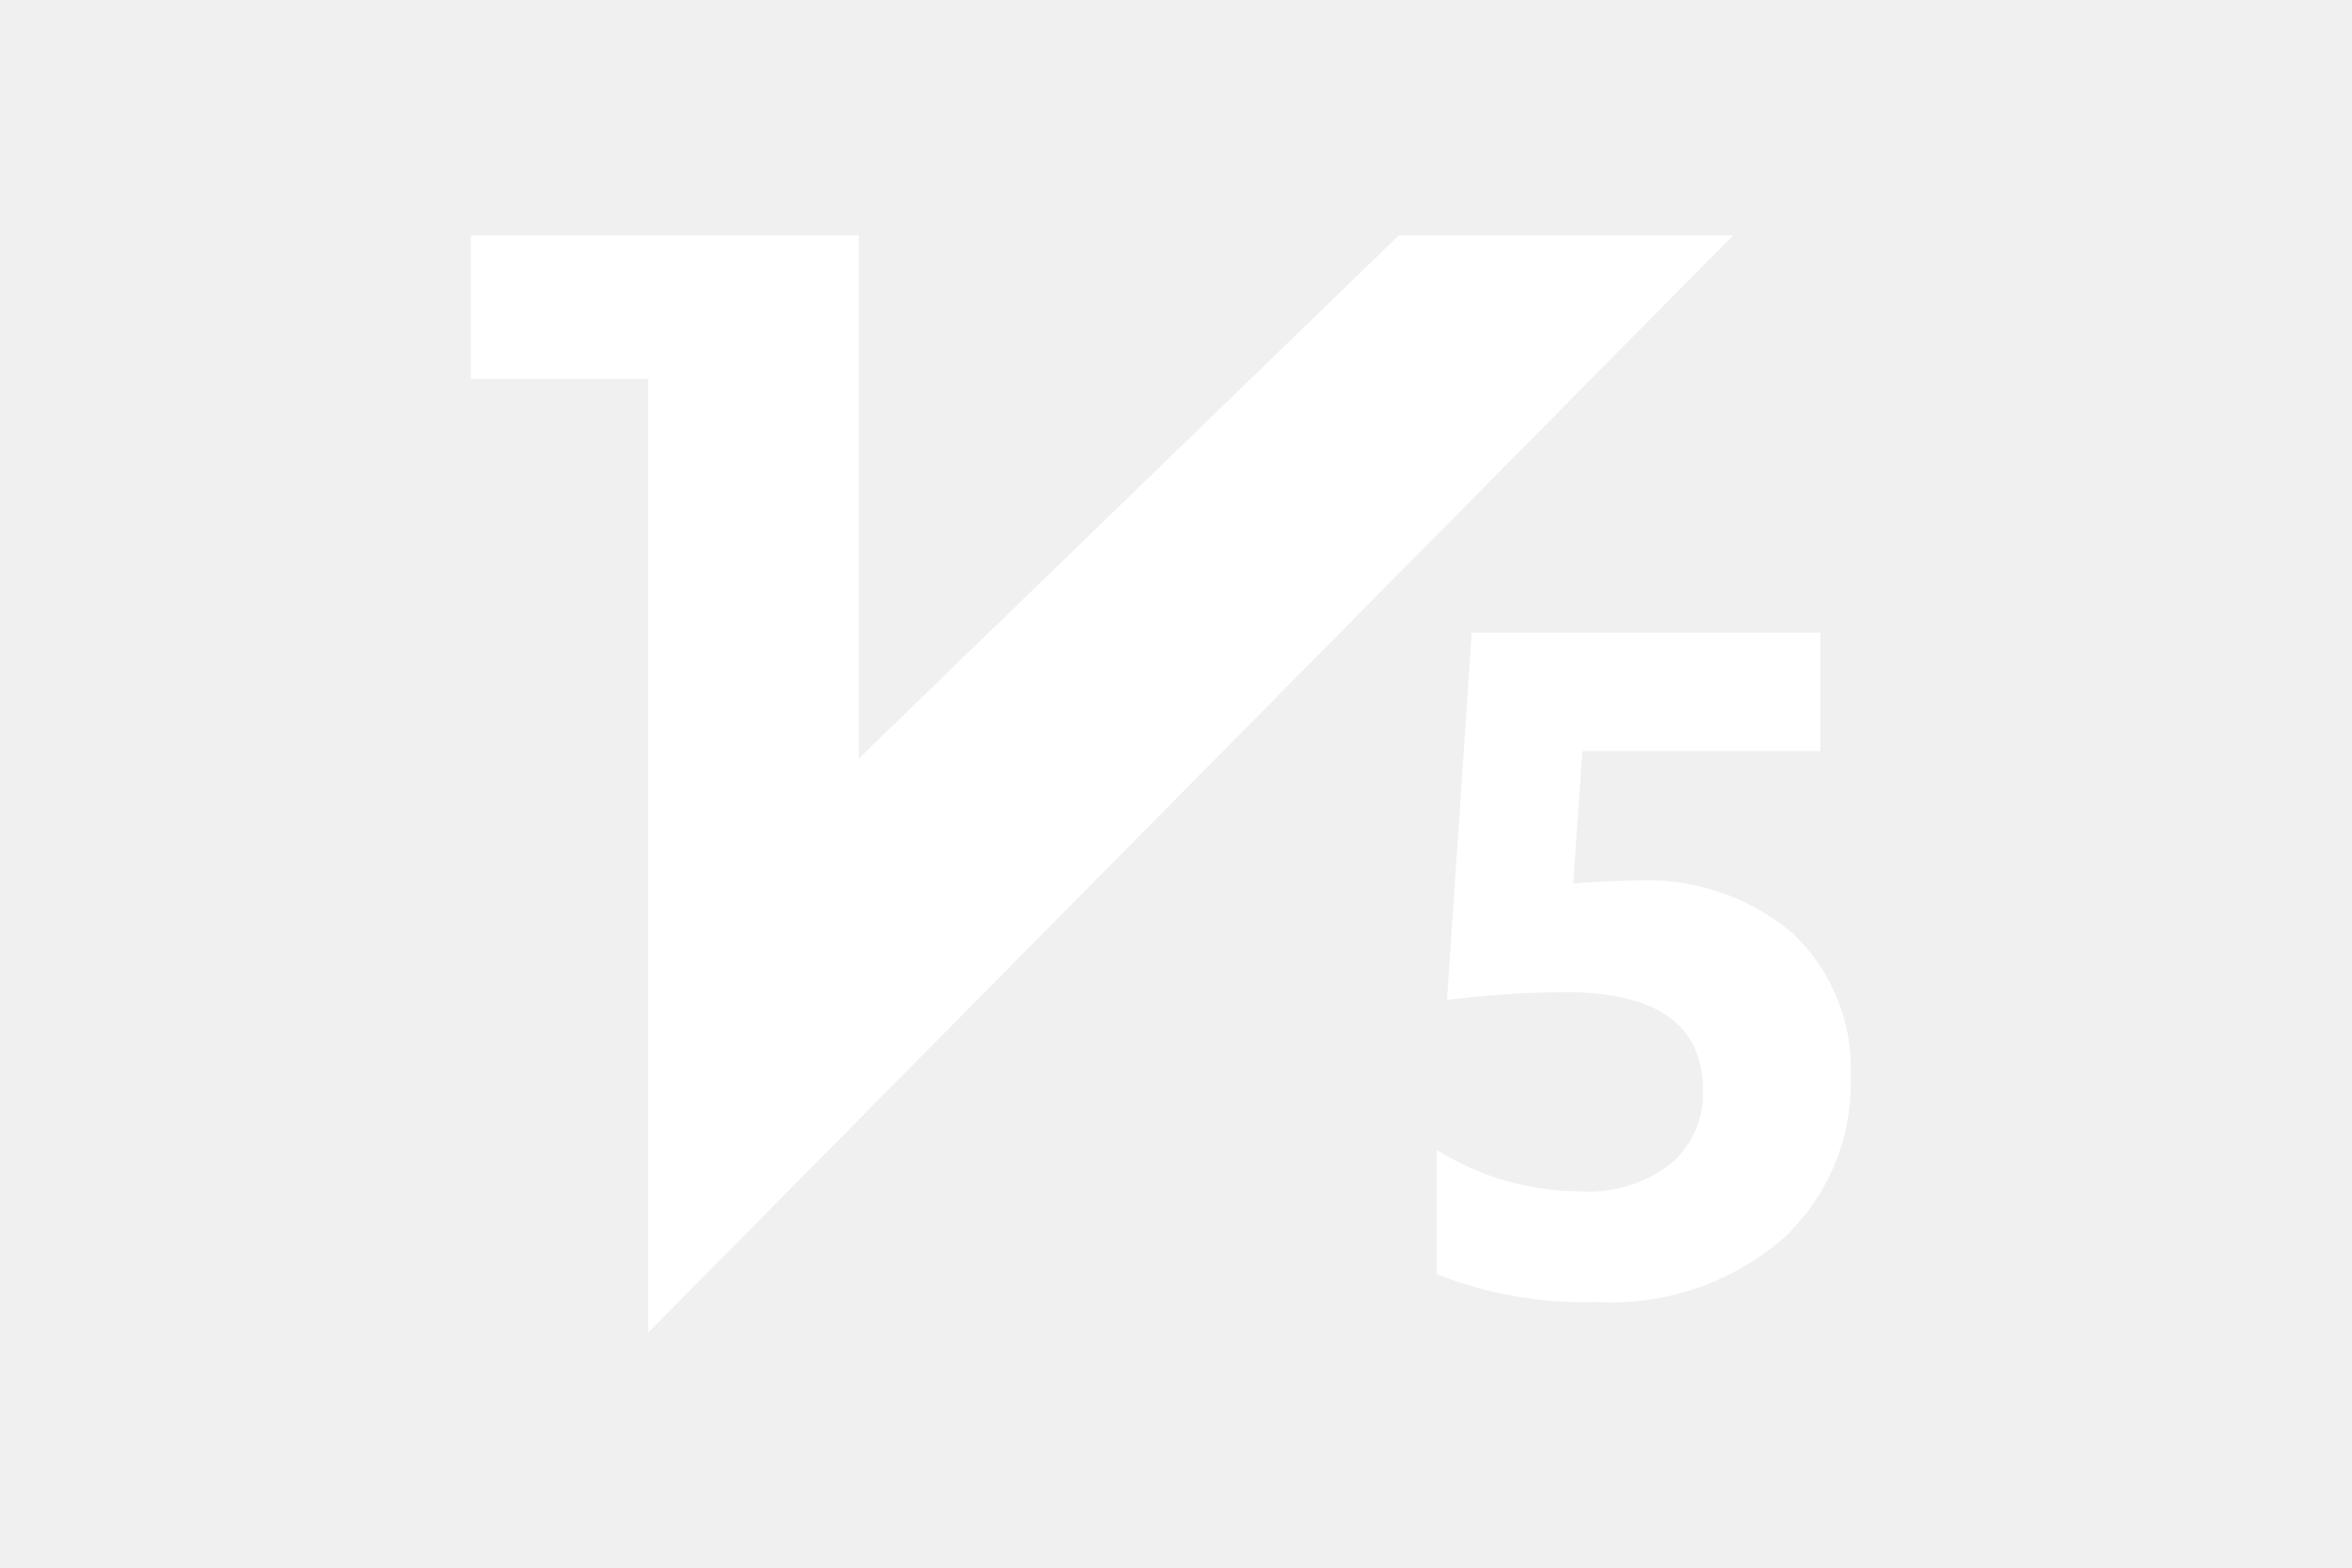
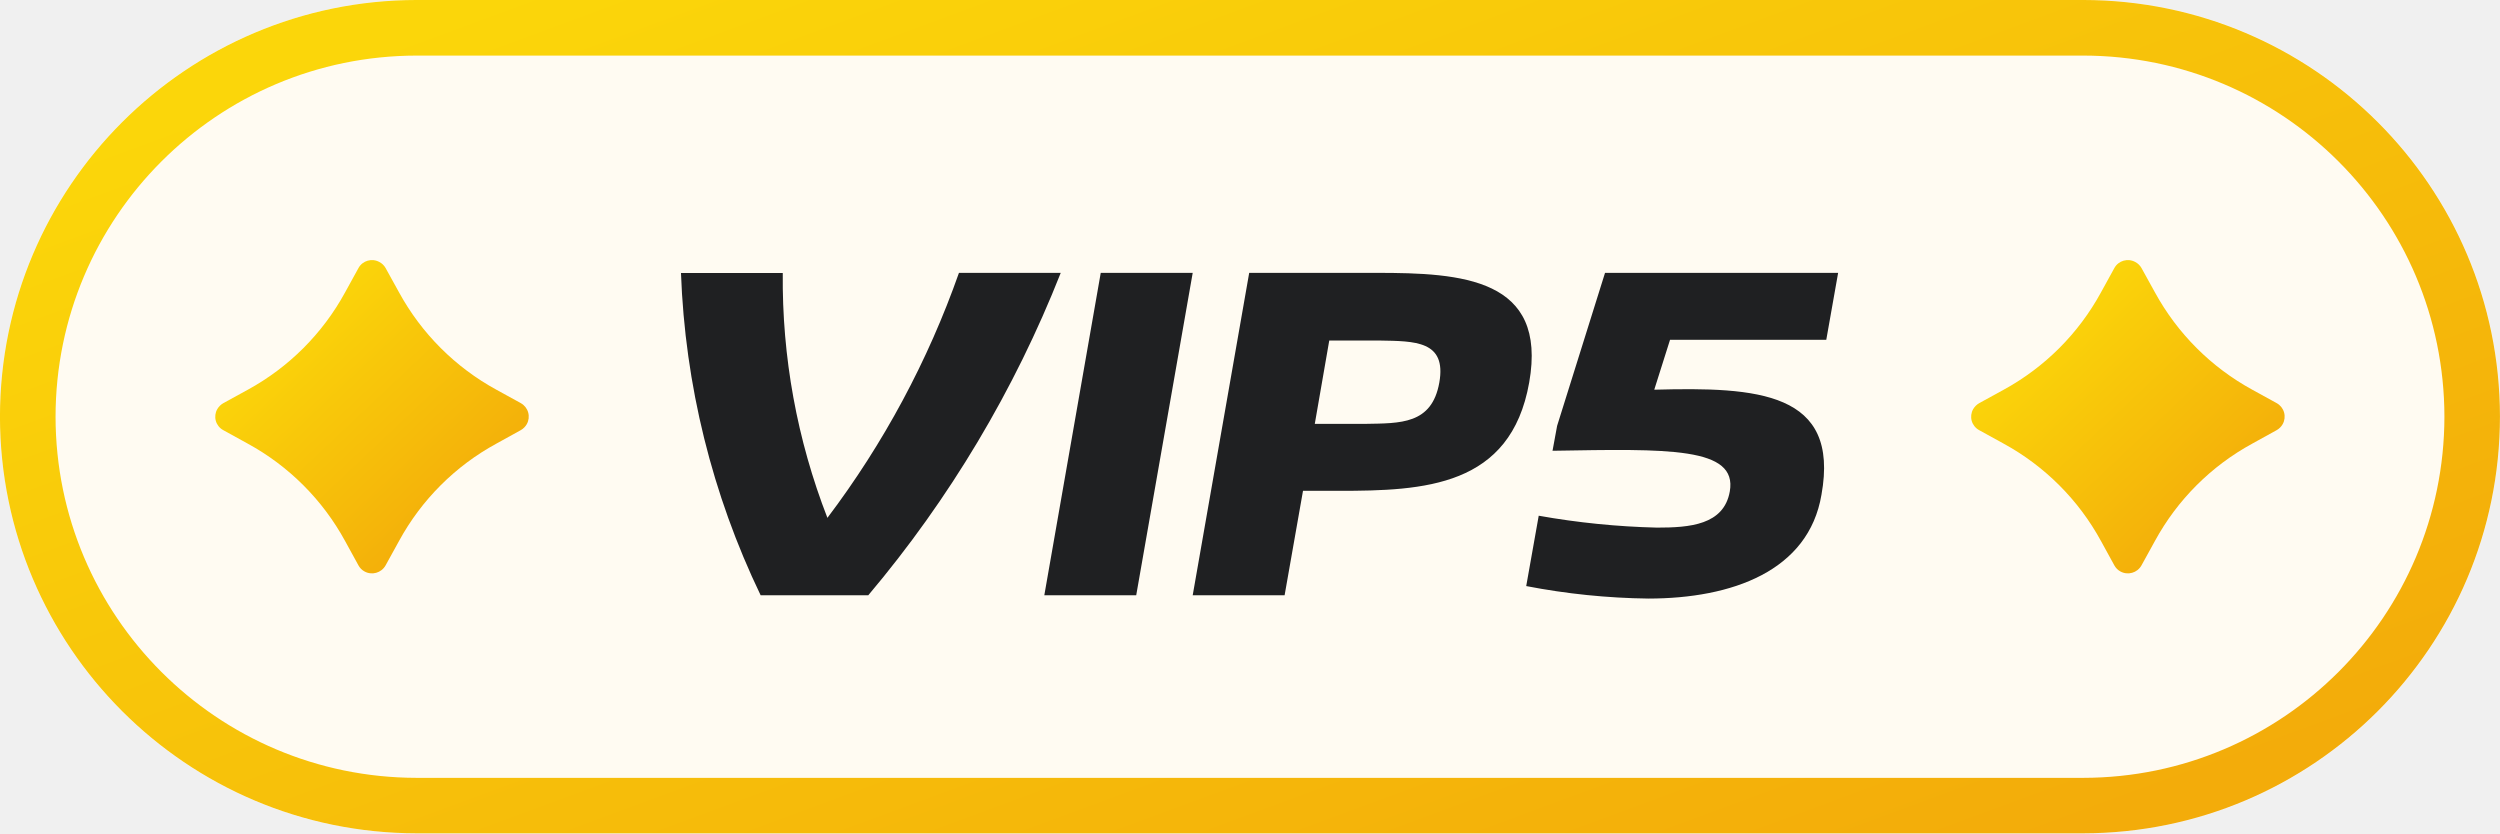
- <svg xmlns="http://www.w3.org/2000/svg" width="15" height="10" viewBox="0 0 15 10">
+ <svg xmlns="http://www.w3.org/2000/svg" xmlns:xlink="http://www.w3.org/1999/xlink" width="42" height="14" viewBox="0 0 42 14">
  <defs>
-     <clipPath id="clip-V5_w">
-       <rect width="15" height="10" />
-     </clipPath>
+     <linearGradient id="linear-gradient" x1="0.071" y1="0.141" x2="0.918" y2="0.896" gradientUnits="objectBoundingBox">
+       <stop offset="0" stop-color="#fbd60a" />
+       <stop offset="1" stop-color="#f3ac0a" />
+     </linearGradient>
+     <linearGradient id="linear-gradient-2" x1="0.196" y1="0.209" x2="0.803" y2="0.853" xlink:href="#linear-gradient" />
  </defs>
-   <g id="V5_w" clip-path="url(#clip-V5_w)">
-     <g id="Group_5194" data-name="Group 5194" transform="translate(752.403 -10549.096)">
-       <path id="Path_8006" data-name="Path 8006" d="M-909.4,10562v.916h1.131V10569l6.92-7h-2.132l-3.446,3.339V10562Z" transform="translate(160 -11.404)" fill="#fff" />
-       <path id="Path_9283" data-name="Path 9283" d="M.416-.108V-.9a1.727,1.727,0,0,0,.917.264A.861.861,0,0,0,1.906-.81a.587.587,0,0,0,.207-.473q0-.624-.882-.624a6.53,6.53,0,0,0-.75.05L.639-4.2H2.862v.756H1.345L1.286-2.6q.226-.018.39-.018a1.433,1.433,0,0,1,1.014.34,1.187,1.187,0,0,1,.366.914A1.349,1.349,0,0,1,2.619-.33a1.677,1.677,0,0,1-1.184.4A2.533,2.533,0,0,1,.416-.108Z" transform="translate(-743.656 10557.331)" fill="#fff" />
+   <g id="小_VIP5" transform="translate(-6037.902 -994)">
+     <g id="Rectangle_62529" data-name="Rectangle 62529" transform="translate(6037.902 994)">
+       <g id="Group_39763" data-name="Group 39763">
+         <path id="Path_51744" data-name="Path 51744" d="M11120.222-5852.444h28a7,7,0,0,1,7,7h0a7,7,0,0,1-7,7h-28a7,7,0,0,1-7-7h0A7,7,0,0,1,11120.222-5852.444Z" transform="translate(-11113.222 5852.444)" fill="#fffbf2" />
+       </g>
+       <g id="Group_39764" data-name="Group 39764">
+         <path id="Path_51745" data-name="Path 51745" d="M11148.221-5838.444h-28a7.008,7.008,0,0,1-7-7,7.008,7.008,0,0,1,7-7h28a7.008,7.008,0,0,1,7,7A7.008,7.008,0,0,1,11148.221-5838.444Zm-28-13.066a6.073,6.073,0,0,0-6.066,6.067,6.074,6.074,0,0,0,6.066,6.067h28a6.075,6.075,0,0,0,6.067-6.067,6.074,6.074,0,0,0-6.067-6.067Z" transform="translate(-11113.222 5852.444)" fill="url(#linear-gradient)" />
+       </g>
+     </g>
+     <path id="Path_51733" data-name="Path 51733" d="M11119.6-5848.062l.227.411a4.108,4.108,0,0,0,1.635,1.635l.411.226a.259.259,0,0,1,.1.353h0a.267.267,0,0,1-.1.1l-.411.227a4.09,4.09,0,0,0-1.635,1.635l-.227.412a.261.261,0,0,1-.354.1.252.252,0,0,1-.1-.1l-.226-.412a4.1,4.1,0,0,0-1.635-1.635l-.412-.227a.256.256,0,0,1-.1-.352h0a.277.277,0,0,1,.1-.1l.412-.226a4.1,4.1,0,0,0,1.635-1.635l.226-.411a.258.258,0,0,1,.351-.1h0A.253.253,0,0,1,11119.6-5848.062Z" transform="translate(-5075.221 6846.563)" fill="url(#linear-gradient-2)" />
+     <path id="Path_51733-2" data-name="Path 51733" d="M11119.6-5848.062l.227.411a4.108,4.108,0,0,0,1.635,1.635l.411.226a.259.259,0,0,1,.1.353h0a.267.267,0,0,1-.1.1l-.411.227a4.09,4.09,0,0,0-1.635,1.635l-.227.412a.261.261,0,0,1-.354.1.252.252,0,0,1-.1-.1l-.226-.412a4.1,4.1,0,0,0-1.635-1.635l-.412-.227a.256.256,0,0,1-.1-.352h0a.277.277,0,0,1,.1-.1l.412-.226a4.1,4.1,0,0,0,1.635-1.635l.226-.411a.258.258,0,0,1,.351-.1h0A.253.253,0,0,1,11119.6-5848.062Z" transform="translate(-5045.722 6846.563)" fill="url(#linear-gradient-2)" />
+     <g id="VIP10" transform="translate(-4951.296 6817.286)" style="isolation: isolate">
+       <path id="Path_51766" data-name="Path 51766" d="M-4.39-5.416A15.2,15.2,0,0,1-6.6-1.3a11.037,11.037,0,0,1-.75-4.114h-1.71A13.623,13.623,0,0,0-7.722,0h1.809A19.506,19.506,0,0,0-2.68-5.416Zm3.927,0H-2.008L-2.956,0h1.544Zm.949,0L-.463,0H1.081L1.39-1.754h.6c1.434,0,2.89-.066,3.2-1.82S4.059-5.416,2.625-5.416ZM2.438-2.879H1.588l.243-1.4H2.68c.585.011,1.125,0,1,.706S3.022-2.89,2.438-2.879ZM10.38-5.416H6.464l-.805,2.57-.077.419c1.941-.033,3.111-.066,2.978.684-.1.563-.673.607-1.224.607a13.081,13.081,0,0,1-1.986-.2L5.14-.154a11.542,11.542,0,0,0,2.052.21C8.6.055,9.884-.408,10.1-1.688,10.413-3.42,9.023-3.5,7.291-3.453l.265-.838h2.625Z" transform="translate(11009.698 -5813.286)" fill="#1f2022" />
    </g>
  </g>
</svg>
